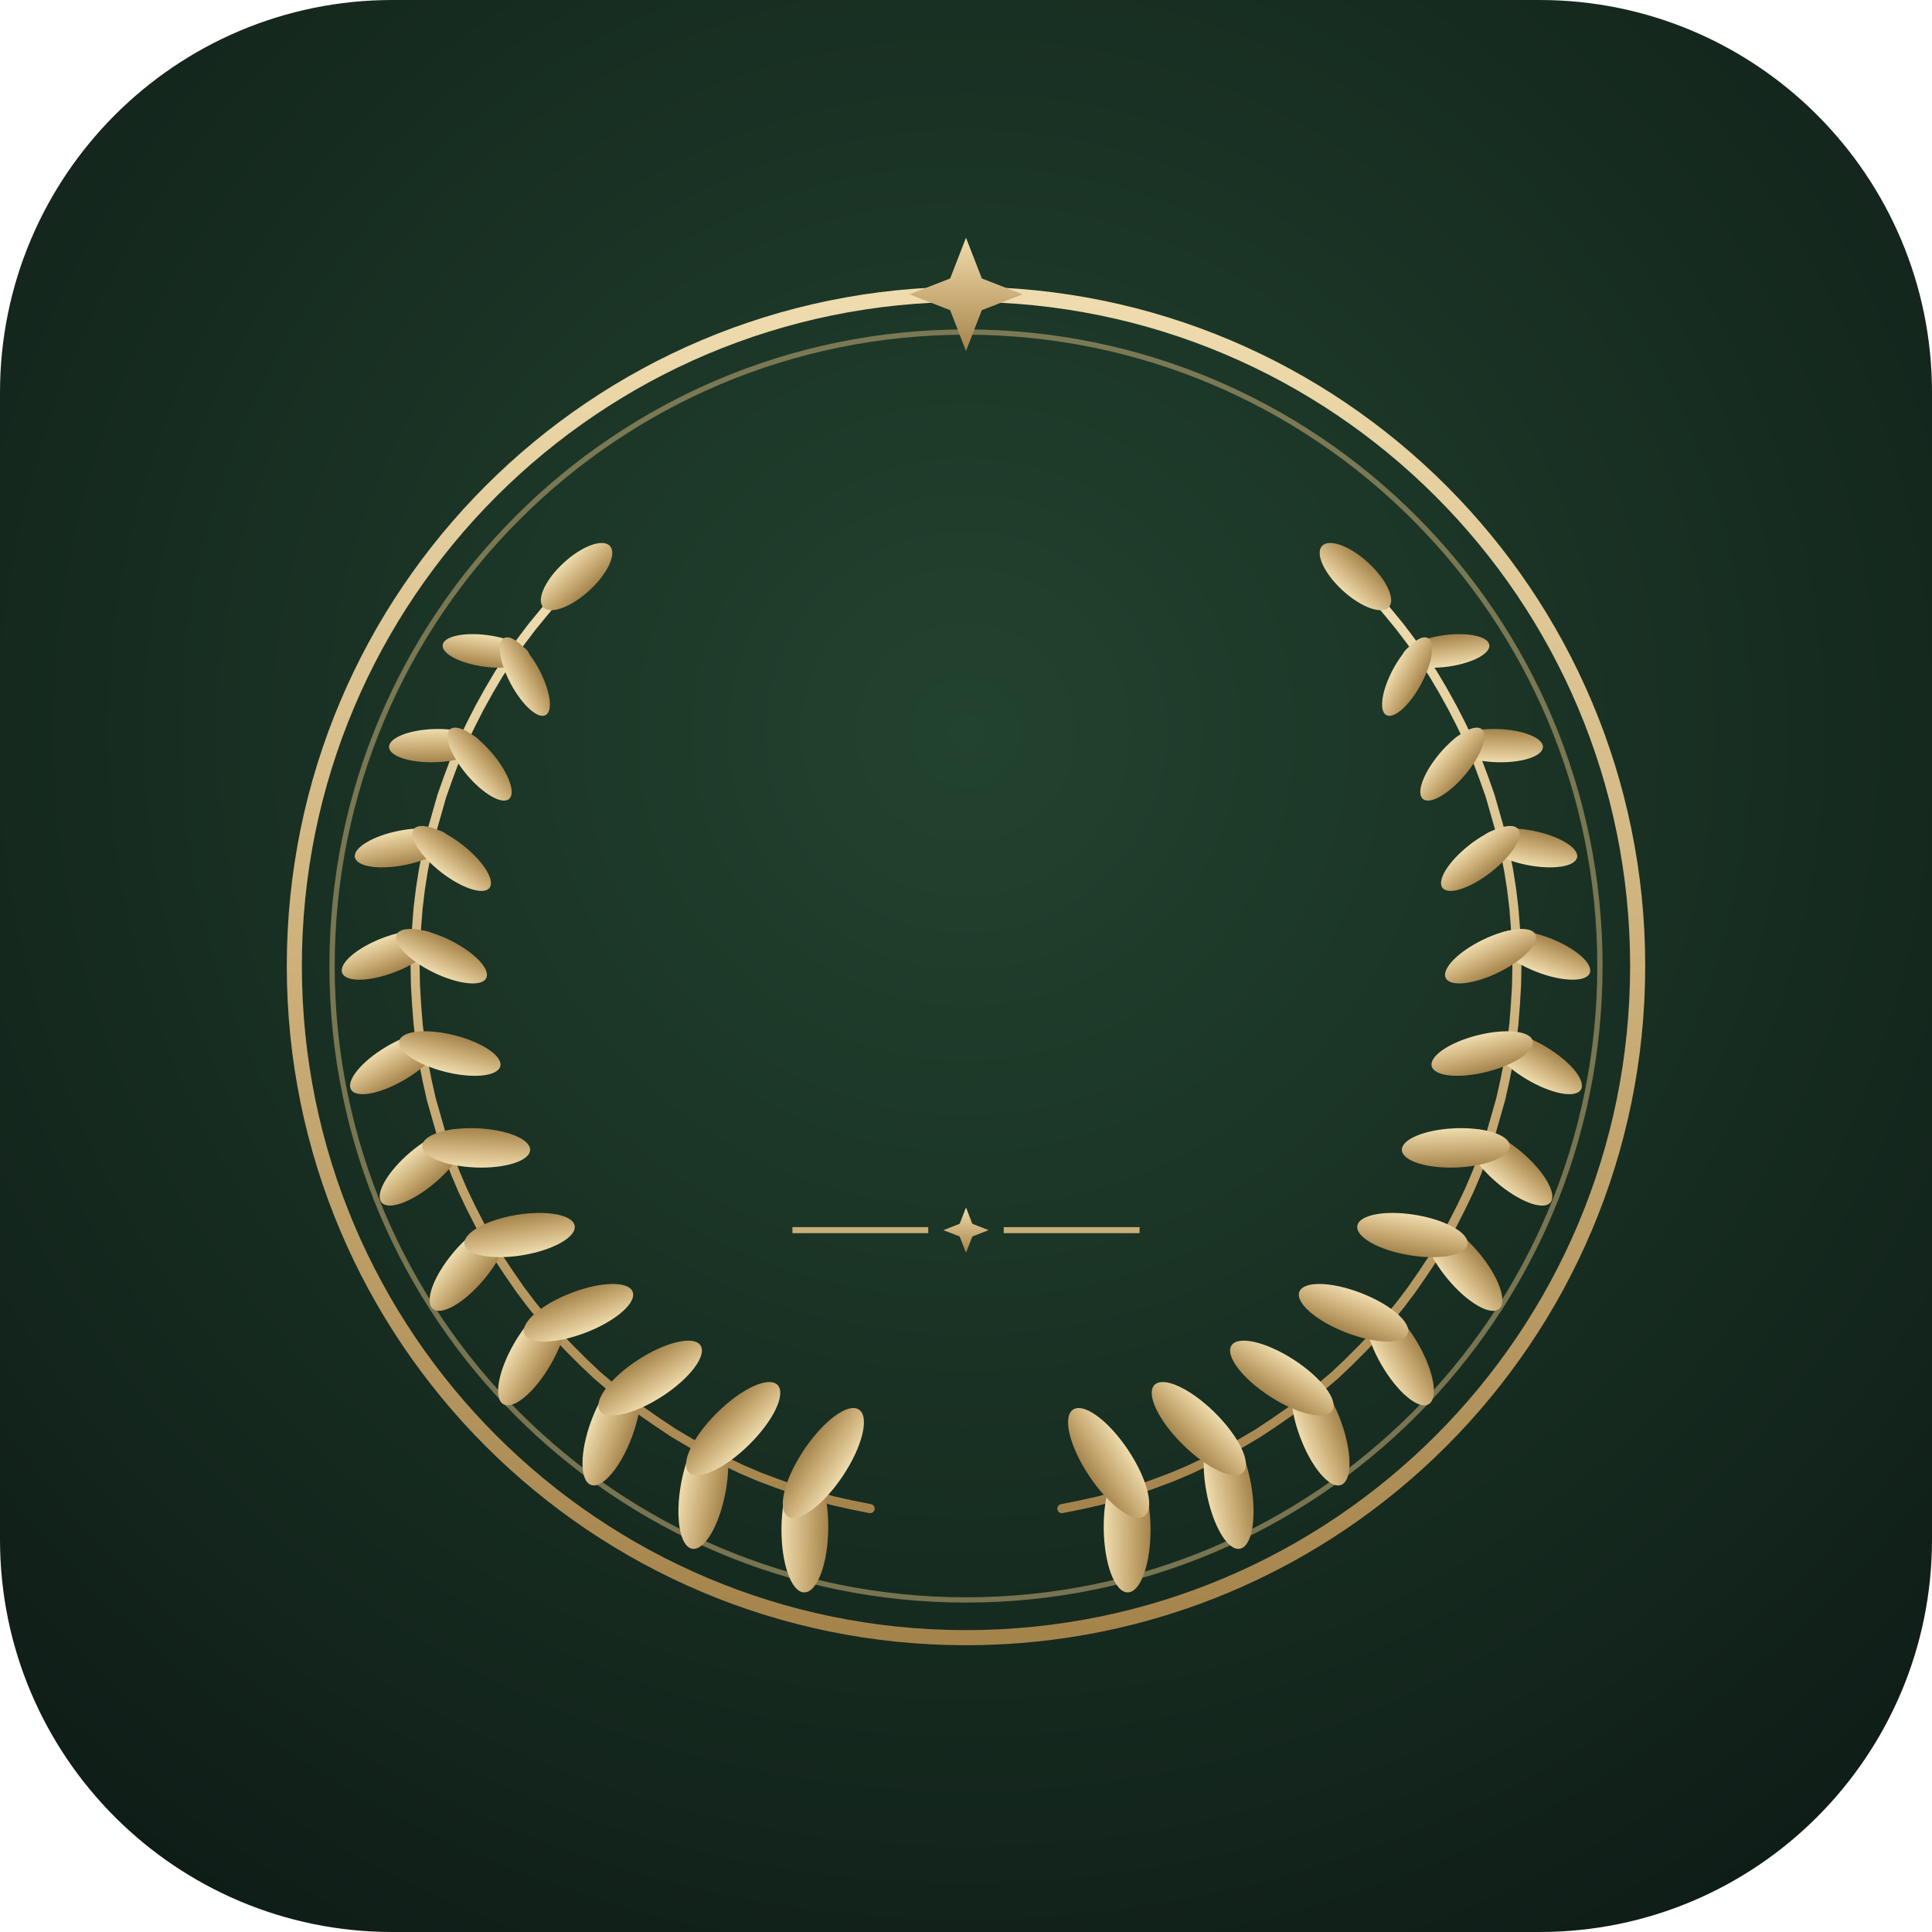
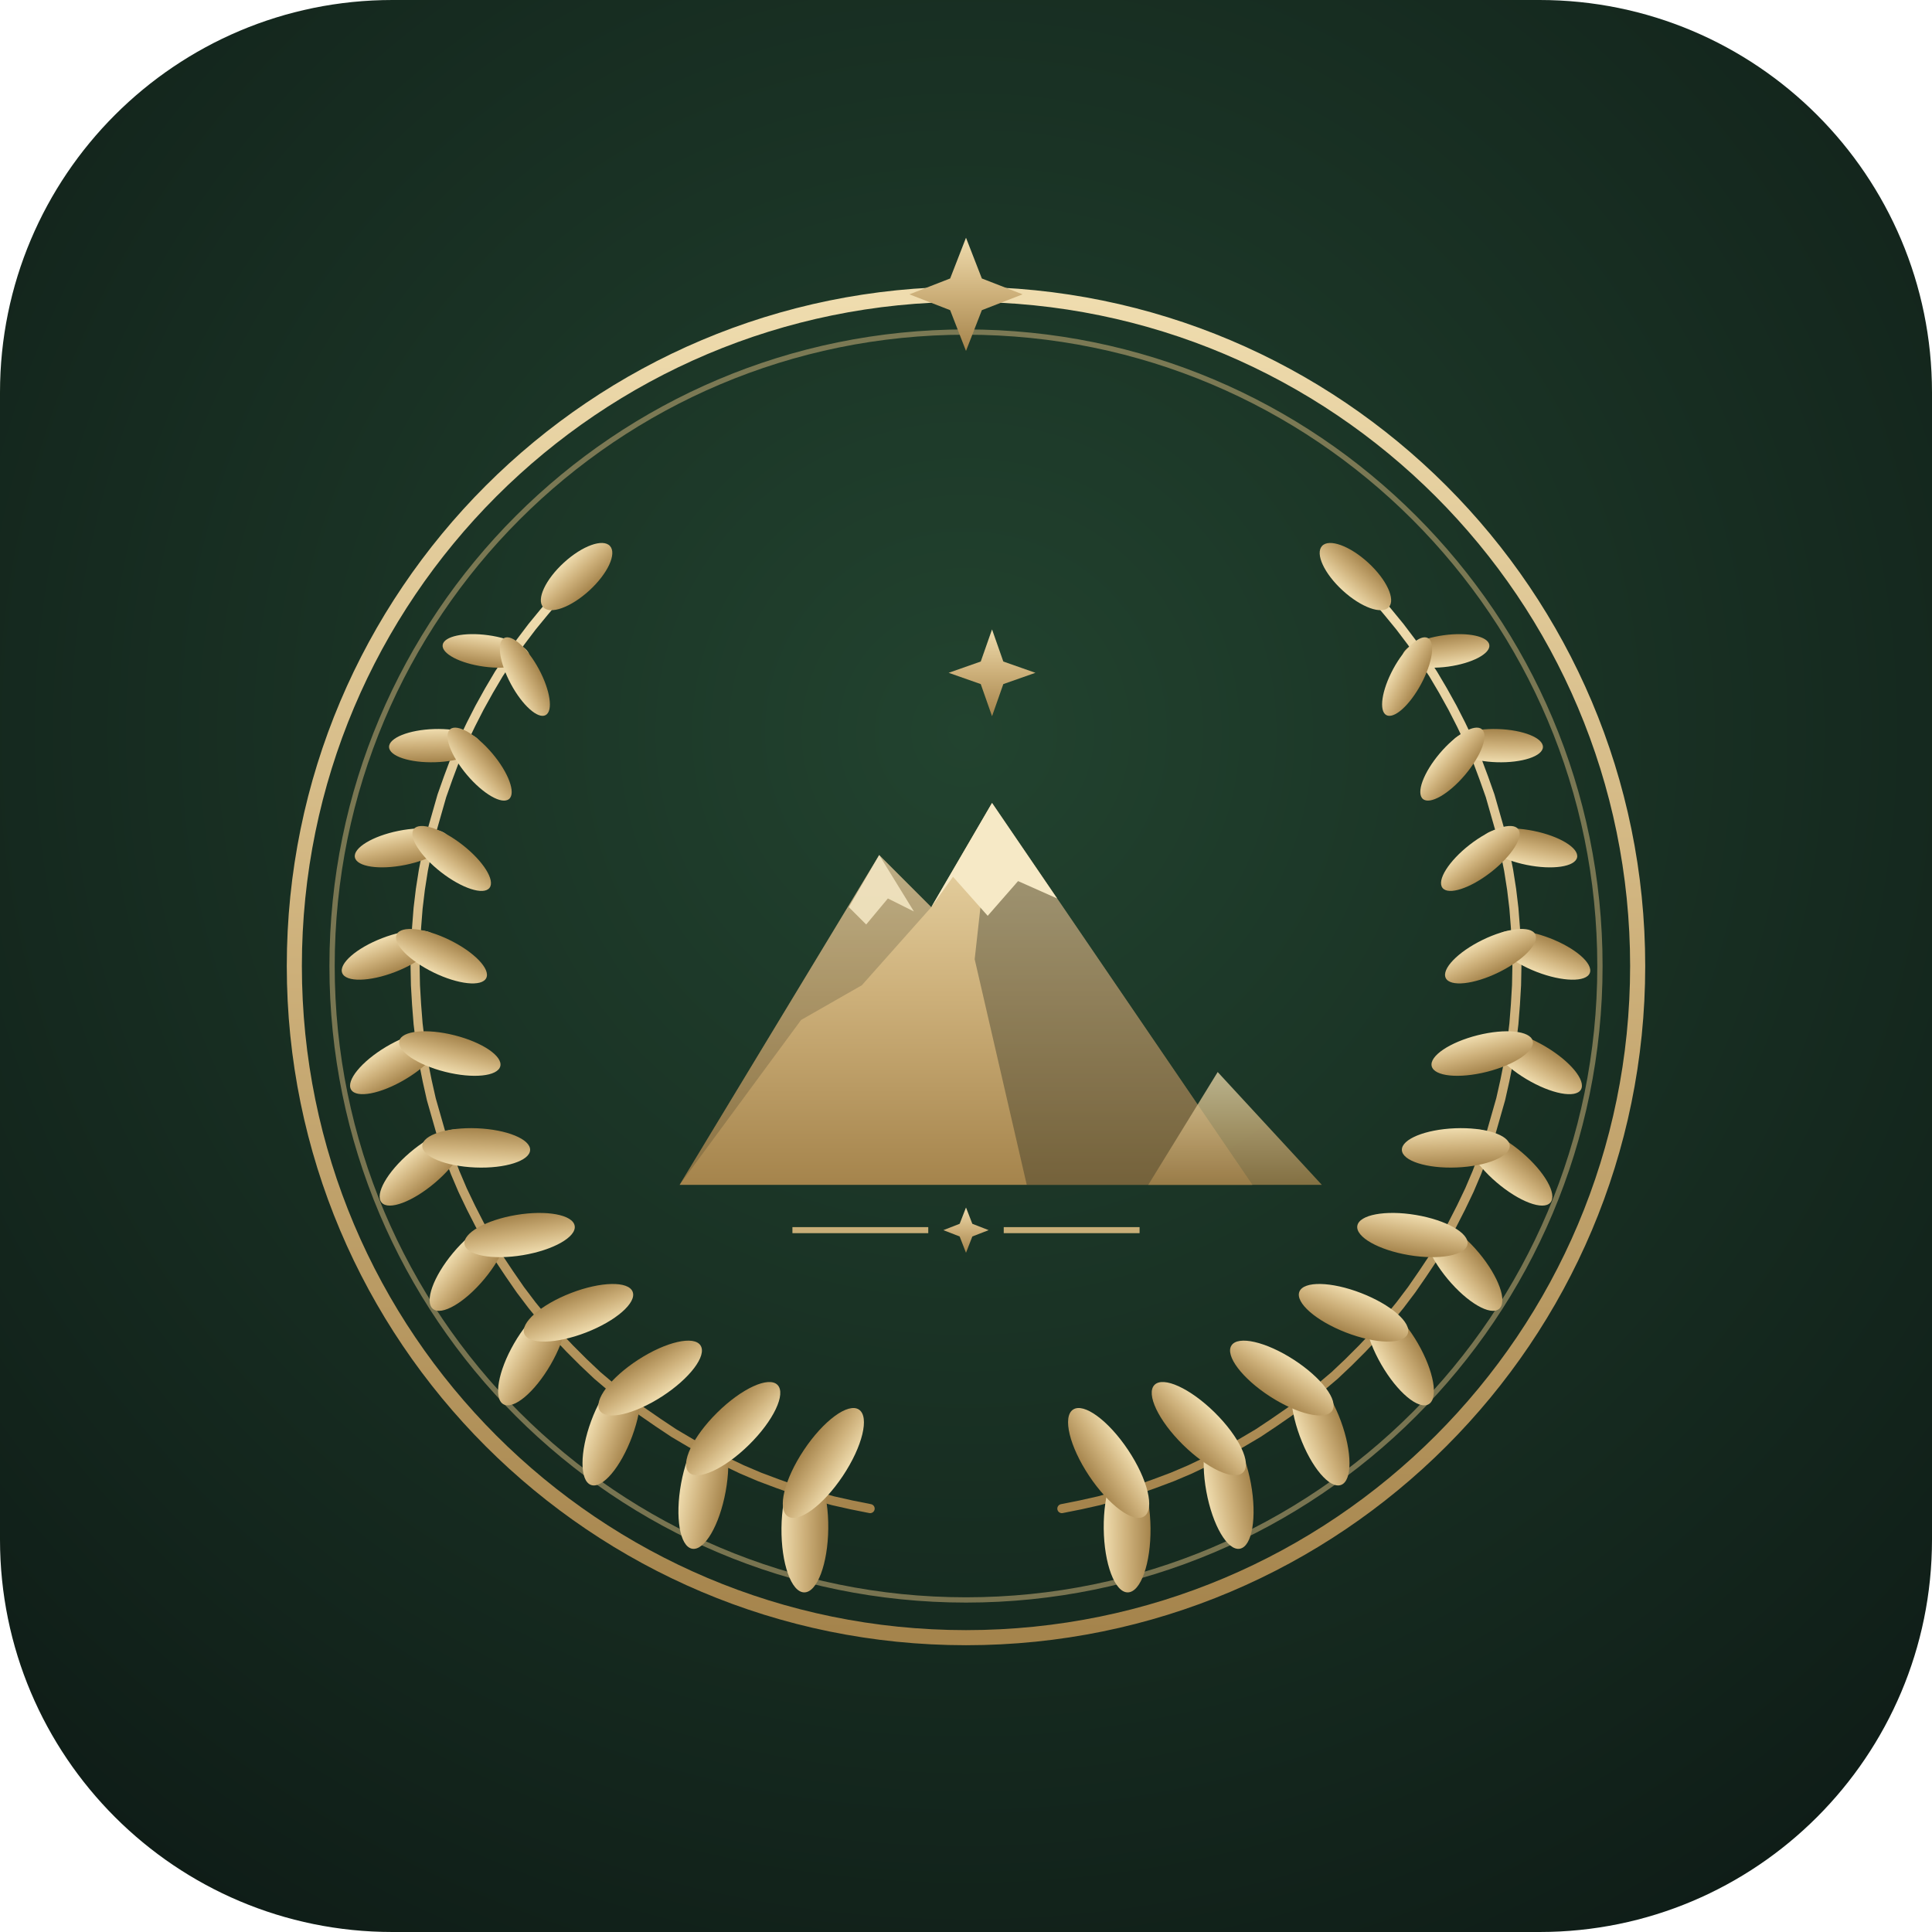
<svg xmlns="http://www.w3.org/2000/svg" viewBox="0 0 512 512" width="512" height="512">
  <defs>
    <linearGradient id="brass" x1="0" y1="0" x2="0" y2="1" gradientUnits="objectBoundingBox">
      <stop offset="0" stop-color="#efdcae" />
      <stop offset="0.5" stop-color="#cdb07a" />
      <stop offset="1" stop-color="#a5844c" />
    </linearGradient>
    <radialGradient id="bg" cx="0.5" cy="0.38" r="0.75">
      <stop offset="0" stop-color="#22432f" />
      <stop offset="1" stop-color="#0e1b16" />
    </radialGradient>
  </defs>
  <rect width="512" height="512" rx="104" fill="url(#bg)" />
  <circle cx="256" cy="256" r="178" fill="none" stroke="url(#brass)" stroke-width="4" />
  <circle cx="256" cy="256" r="168" fill="none" stroke="#c9ae78" stroke-opacity="0.55" stroke-width="1.4" />
  <polyline points="281.4,399.8 286.4,398.8 291.3,397.7 296.2,396.3 301.1,394.9 305.9,393.2 310.7,391.4 315.4,389.4 320.0,387.2 324.5,384.9 329.0,382.4 333.4,379.8 337.6,377.0 341.8,374.1 345.9,371.0 349.8,367.8 353.7,364.5 357.4,361.0 361.0,357.4 364.5,353.7 367.8,349.8 371.0,345.9 374.1,341.8 377.0,337.6 379.8,333.4 382.4,329.0 384.9,324.5 387.2,320.0 389.4,315.4 391.4,310.7 393.2,305.9 394.9,301.1 396.3,296.2 397.7,291.3 398.8,286.4 399.8,281.4 400.6,276.3 401.2,271.3 401.6,266.2 401.9,261.1 402.0,256.0 401.9,250.9 401.6,245.8 401.2,240.7 400.6,235.7 399.8,230.6 398.8,225.6 397.7,220.7 396.3,215.8 394.9,210.9 393.2,206.1 391.4,201.3 389.4,196.6 387.2,192.0 384.9,187.5 382.4,183.0 379.8,178.6 377.0,174.4 374.1,170.2 371.0,166.1 367.8,162.2 364.5,158.3" fill="none" stroke="url(#brass)" stroke-width="2.4" stroke-linecap="round" stroke-linejoin="round" />
  <ellipse cx="298.7" cy="405.0" rx="17.0" ry="6.2" transform="rotate(-90.6 298.7 405.0)" fill="url(#brass)" />
  <ellipse cx="293.8" cy="387.7" rx="17.0" ry="6.2" transform="rotate(56.3 293.8 387.7)" fill="url(#brass)" />
  <ellipse cx="325.6" cy="394.2" rx="16.5" ry="6.0" transform="rotate(-100.4 325.6 394.2)" fill="url(#brass)" />
  <ellipse cx="317.7" cy="378.6" rx="16.5" ry="6.0" transform="rotate(44.6 317.7 378.6)" fill="url(#brass)" />
  <ellipse cx="349.9" cy="378.6" rx="15.9" ry="5.8" transform="rotate(-110.2 349.9 378.6)" fill="url(#brass)" />
  <ellipse cx="339.7" cy="365.2" rx="15.9" ry="5.8" transform="rotate(32.9 339.7 365.2)" fill="url(#brass)" />
  <ellipse cx="370.9" cy="358.8" rx="15.4" ry="5.6" transform="rotate(-120.0 370.9 358.8)" fill="url(#brass)" />
  <ellipse cx="358.7" cy="347.9" rx="15.4" ry="5.6" transform="rotate(21.2 358.7 347.9)" fill="url(#brass)" />
  <ellipse cx="387.8" cy="335.5" rx="14.8" ry="5.4" transform="rotate(-129.8 387.8 335.5)" fill="url(#brass)" />
  <ellipse cx="374.3" cy="327.3" rx="14.8" ry="5.4" transform="rotate(9.5 374.3 327.3)" fill="url(#brass)" />
  <ellipse cx="400.0" cy="309.4" rx="14.3" ry="5.2" transform="rotate(-139.5 400.0 309.4)" fill="url(#brass)" />
  <ellipse cx="385.8" cy="304.2" rx="14.3" ry="5.2" transform="rotate(-2.3 385.8 304.2)" fill="url(#brass)" />
  <ellipse cx="407.1" cy="281.7" rx="13.8" ry="5.0" transform="rotate(-149.2 407.1 281.7)" fill="url(#brass)" />
  <ellipse cx="392.8" cy="279.2" rx="13.8" ry="5.0" transform="rotate(-14.1 392.8 279.2)" fill="url(#brass)" />
  <ellipse cx="409.0" cy="253.1" rx="13.2" ry="4.8" transform="rotate(-158.9 409.0 253.1)" fill="url(#brass)" />
  <ellipse cx="395.0" cy="253.4" rx="13.2" ry="4.8" transform="rotate(-26.0 395.0 253.4)" fill="url(#brass)" />
  <ellipse cx="405.5" cy="224.7" rx="12.7" ry="4.6" transform="rotate(-168.6 405.5 224.7)" fill="url(#brass)" />
  <ellipse cx="392.3" cy="227.5" rx="12.7" ry="4.6" transform="rotate(-37.9 392.3 227.5)" fill="url(#brass)" />
  <ellipse cx="396.8" cy="197.6" rx="12.1" ry="4.4" transform="rotate(-178.2 396.8 197.6)" fill="url(#brass)" />
  <ellipse cx="384.9" cy="202.5" rx="12.1" ry="4.4" transform="rotate(-49.8 384.9 202.5)" fill="url(#brass)" />
  <ellipse cx="383.2" cy="172.5" rx="11.6" ry="4.2" transform="rotate(-187.8 383.2 172.5)" fill="url(#brass)" />
  <ellipse cx="372.9" cy="179.3" rx="11.6" ry="4.2" transform="rotate(-61.7 372.9 179.3)" fill="url(#brass)" />
  <ellipse cx="359.2" cy="152.8" rx="12" ry="5" transform="rotate(-137.5 359.2 152.8)" fill="url(#brass)" />
  <polyline points="230.6,399.8 225.6,398.8 220.7,397.7 215.8,396.3 210.9,394.9 206.1,393.2 201.3,391.4 196.6,389.4 192.0,387.2 187.5,384.9 183.0,382.4 178.6,379.8 174.4,377.0 170.2,374.1 166.1,371.0 162.2,367.8 158.3,364.5 154.6,361.0 151.0,357.4 147.5,353.7 144.2,349.8 141.0,345.9 137.9,341.8 135.0,337.6 132.2,333.4 129.6,329.0 127.1,324.5 124.8,320.0 122.6,315.4 120.6,310.7 118.8,305.9 117.1,301.1 115.7,296.2 114.3,291.3 113.2,286.4 112.2,281.4 111.4,276.3 110.8,271.3 110.4,266.2 110.1,261.1 110.0,256.0 110.1,250.9 110.4,245.8 110.8,240.7 111.4,235.7 112.2,230.6 113.2,225.6 114.3,220.7 115.7,215.8 117.1,210.9 118.8,206.1 120.6,201.3 122.6,196.6 124.8,192.0 127.1,187.5 129.6,183.0 132.2,178.6 135.0,174.4 137.9,170.2 141.0,166.1 144.2,162.2 147.5,158.3" fill="none" stroke="url(#brass)" stroke-width="2.4" stroke-linecap="round" stroke-linejoin="round" />
  <ellipse cx="213.3" cy="405.0" rx="17.0" ry="6.2" transform="rotate(-89.4 213.3 405.0)" fill="url(#brass)" />
  <ellipse cx="218.2" cy="387.7" rx="17.0" ry="6.2" transform="rotate(123.7 218.2 387.7)" fill="url(#brass)" />
  <ellipse cx="186.4" cy="394.2" rx="16.5" ry="6.0" transform="rotate(-79.6 186.4 394.2)" fill="url(#brass)" />
  <ellipse cx="194.3" cy="378.6" rx="16.5" ry="6.0" transform="rotate(135.4 194.3 378.6)" fill="url(#brass)" />
  <ellipse cx="162.1" cy="378.6" rx="15.9" ry="5.8" transform="rotate(-69.8 162.1 378.6)" fill="url(#brass)" />
  <ellipse cx="172.3" cy="365.2" rx="15.9" ry="5.8" transform="rotate(147.1 172.3 365.2)" fill="url(#brass)" />
  <ellipse cx="141.1" cy="358.8" rx="15.4" ry="5.6" transform="rotate(-60.0 141.1 358.8)" fill="url(#brass)" />
  <ellipse cx="153.3" cy="347.9" rx="15.4" ry="5.6" transform="rotate(-201.2 153.3 347.9)" fill="url(#brass)" />
  <ellipse cx="124.2" cy="335.5" rx="14.8" ry="5.4" transform="rotate(-50.2 124.2 335.5)" fill="url(#brass)" />
  <ellipse cx="137.7" cy="327.3" rx="14.8" ry="5.4" transform="rotate(-189.5 137.7 327.3)" fill="url(#brass)" />
  <ellipse cx="112.0" cy="309.4" rx="14.3" ry="5.2" transform="rotate(-40.5 112.0 309.4)" fill="url(#brass)" />
  <ellipse cx="126.2" cy="304.2" rx="14.3" ry="5.2" transform="rotate(-177.7 126.2 304.2)" fill="url(#brass)" />
  <ellipse cx="104.9" cy="281.7" rx="13.8" ry="5.0" transform="rotate(-30.8 104.9 281.7)" fill="url(#brass)" />
  <ellipse cx="119.2" cy="279.2" rx="13.8" ry="5.0" transform="rotate(-165.9 119.2 279.2)" fill="url(#brass)" />
  <ellipse cx="103.0" cy="253.1" rx="13.2" ry="4.8" transform="rotate(-21.1 103.0 253.1)" fill="url(#brass)" />
  <ellipse cx="117.0" cy="253.4" rx="13.2" ry="4.8" transform="rotate(-154.0 117.0 253.4)" fill="url(#brass)" />
  <ellipse cx="106.5" cy="224.7" rx="12.7" ry="4.6" transform="rotate(-11.4 106.5 224.7)" fill="url(#brass)" />
  <ellipse cx="119.7" cy="227.5" rx="12.7" ry="4.6" transform="rotate(-142.1 119.7 227.5)" fill="url(#brass)" />
  <ellipse cx="115.2" cy="197.6" rx="12.1" ry="4.4" transform="rotate(-1.8 115.2 197.6)" fill="url(#brass)" />
  <ellipse cx="127.1" cy="202.5" rx="12.1" ry="4.4" transform="rotate(-130.2 127.1 202.5)" fill="url(#brass)" />
  <ellipse cx="128.8" cy="172.5" rx="11.6" ry="4.2" transform="rotate(7.8 128.8 172.5)" fill="url(#brass)" />
  <ellipse cx="139.1" cy="179.3" rx="11.6" ry="4.2" transform="rotate(-118.3 139.1 179.3)" fill="url(#brass)" />
  <ellipse cx="152.8" cy="152.8" rx="12" ry="5" transform="rotate(-42.5 152.8 152.8)" fill="url(#brass)" />
  <path d="M256,63 L260.2,73.8 L271,78 L260.2,82.2 L256,93 L251.8,82.2 L241,78 L251.8,73.8 Z" fill="url(#brass)" />
+   <g transform="translate(256 314) scale(1.15) translate(-256 -314)">
+     <path d="M190,314 L236,238 L248,250 L262,226 L322,314 Z" fill="url(#brass)" />
+     <path d="M262,226 L322,314 L270,314 L258,262 Z" fill="#0e1b16" fill-opacity="0.32" />
+     <path d="M190,314 L236,238 L248,250 L232,268 L218,276 Z" fill="#0e1b16" fill-opacity="0.18" />
+     <path d="M262,226 L277,248 L268,244 L261,252 L253,243 L248,250 Z" fill="#f6e9c6" />
+     <path d="M236,238 L244,251 L238,248 L233,254 L229,250 Z" fill="#f6e9c6" fill-opacity="0.85" />
+     <path d="M298,314 L314,288 L338,314 Z" fill="url(#brass)" fill-opacity="0.75" />
+     <path d="M262,186 L264.6,193.4 L272,196 L264.6,198.6 L262,206 L259.4,198.6 L252,196 L259.4,193.4 Z" fill="url(#brass)" />
+   </g>
  <path d="M210,326 H246 M266,326 H302" stroke="#c9ae78" stroke-width="1.6" />
  <path d="M256,320 L257.68,324.32 L262,326 L257.68,327.68 L256,332 L254.32,327.68 L250,326 L254.32,324.32 Z" fill="url(#brass)" />
</svg>
